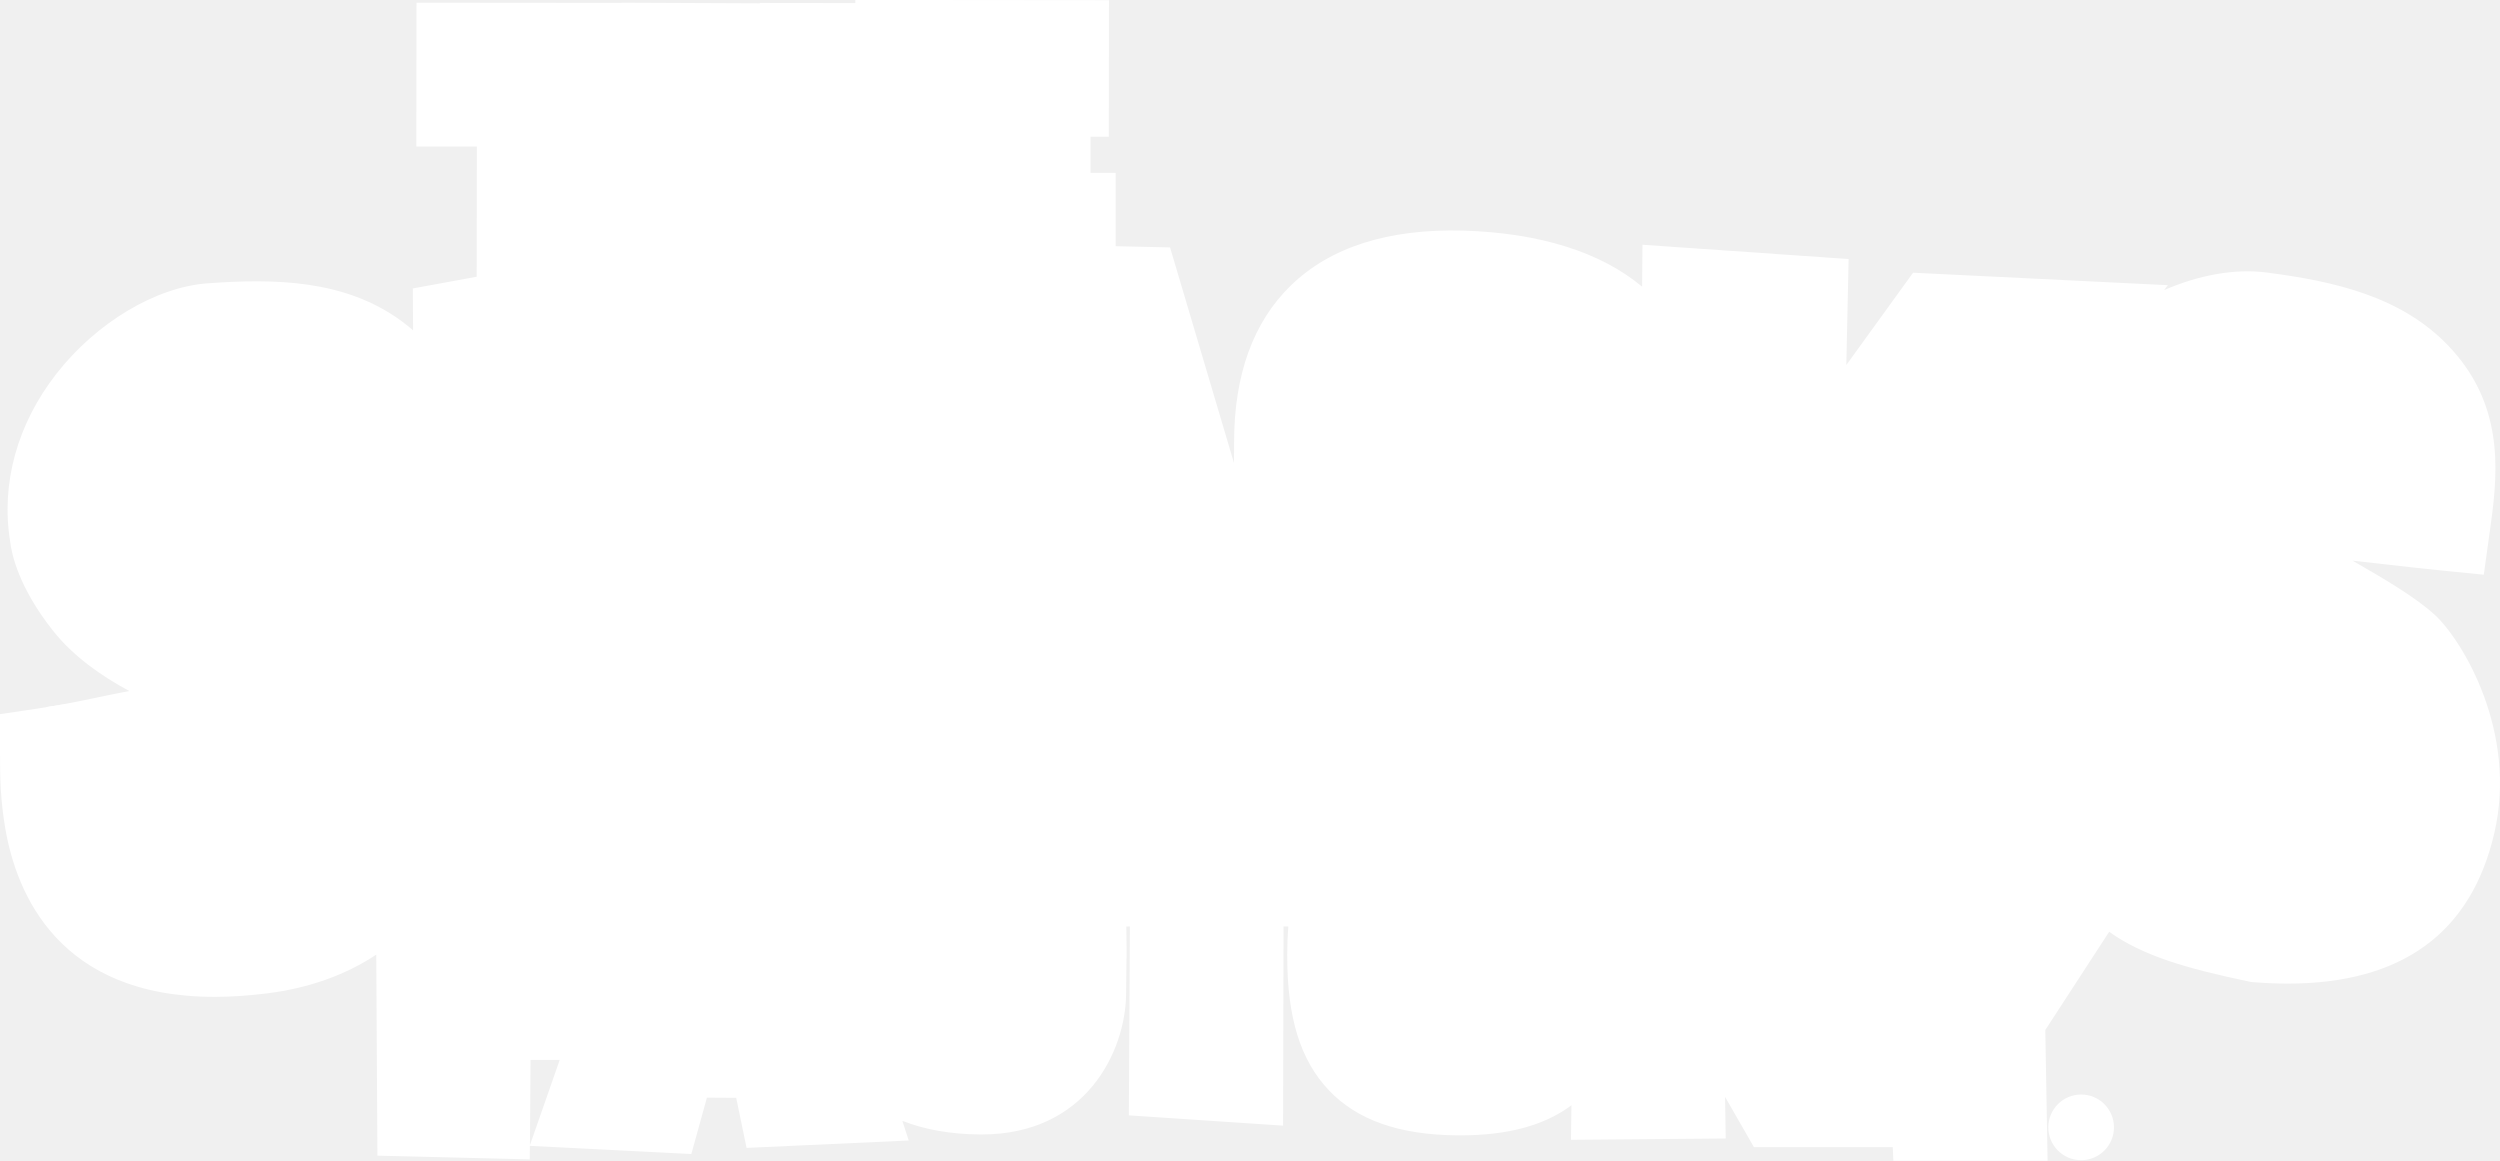
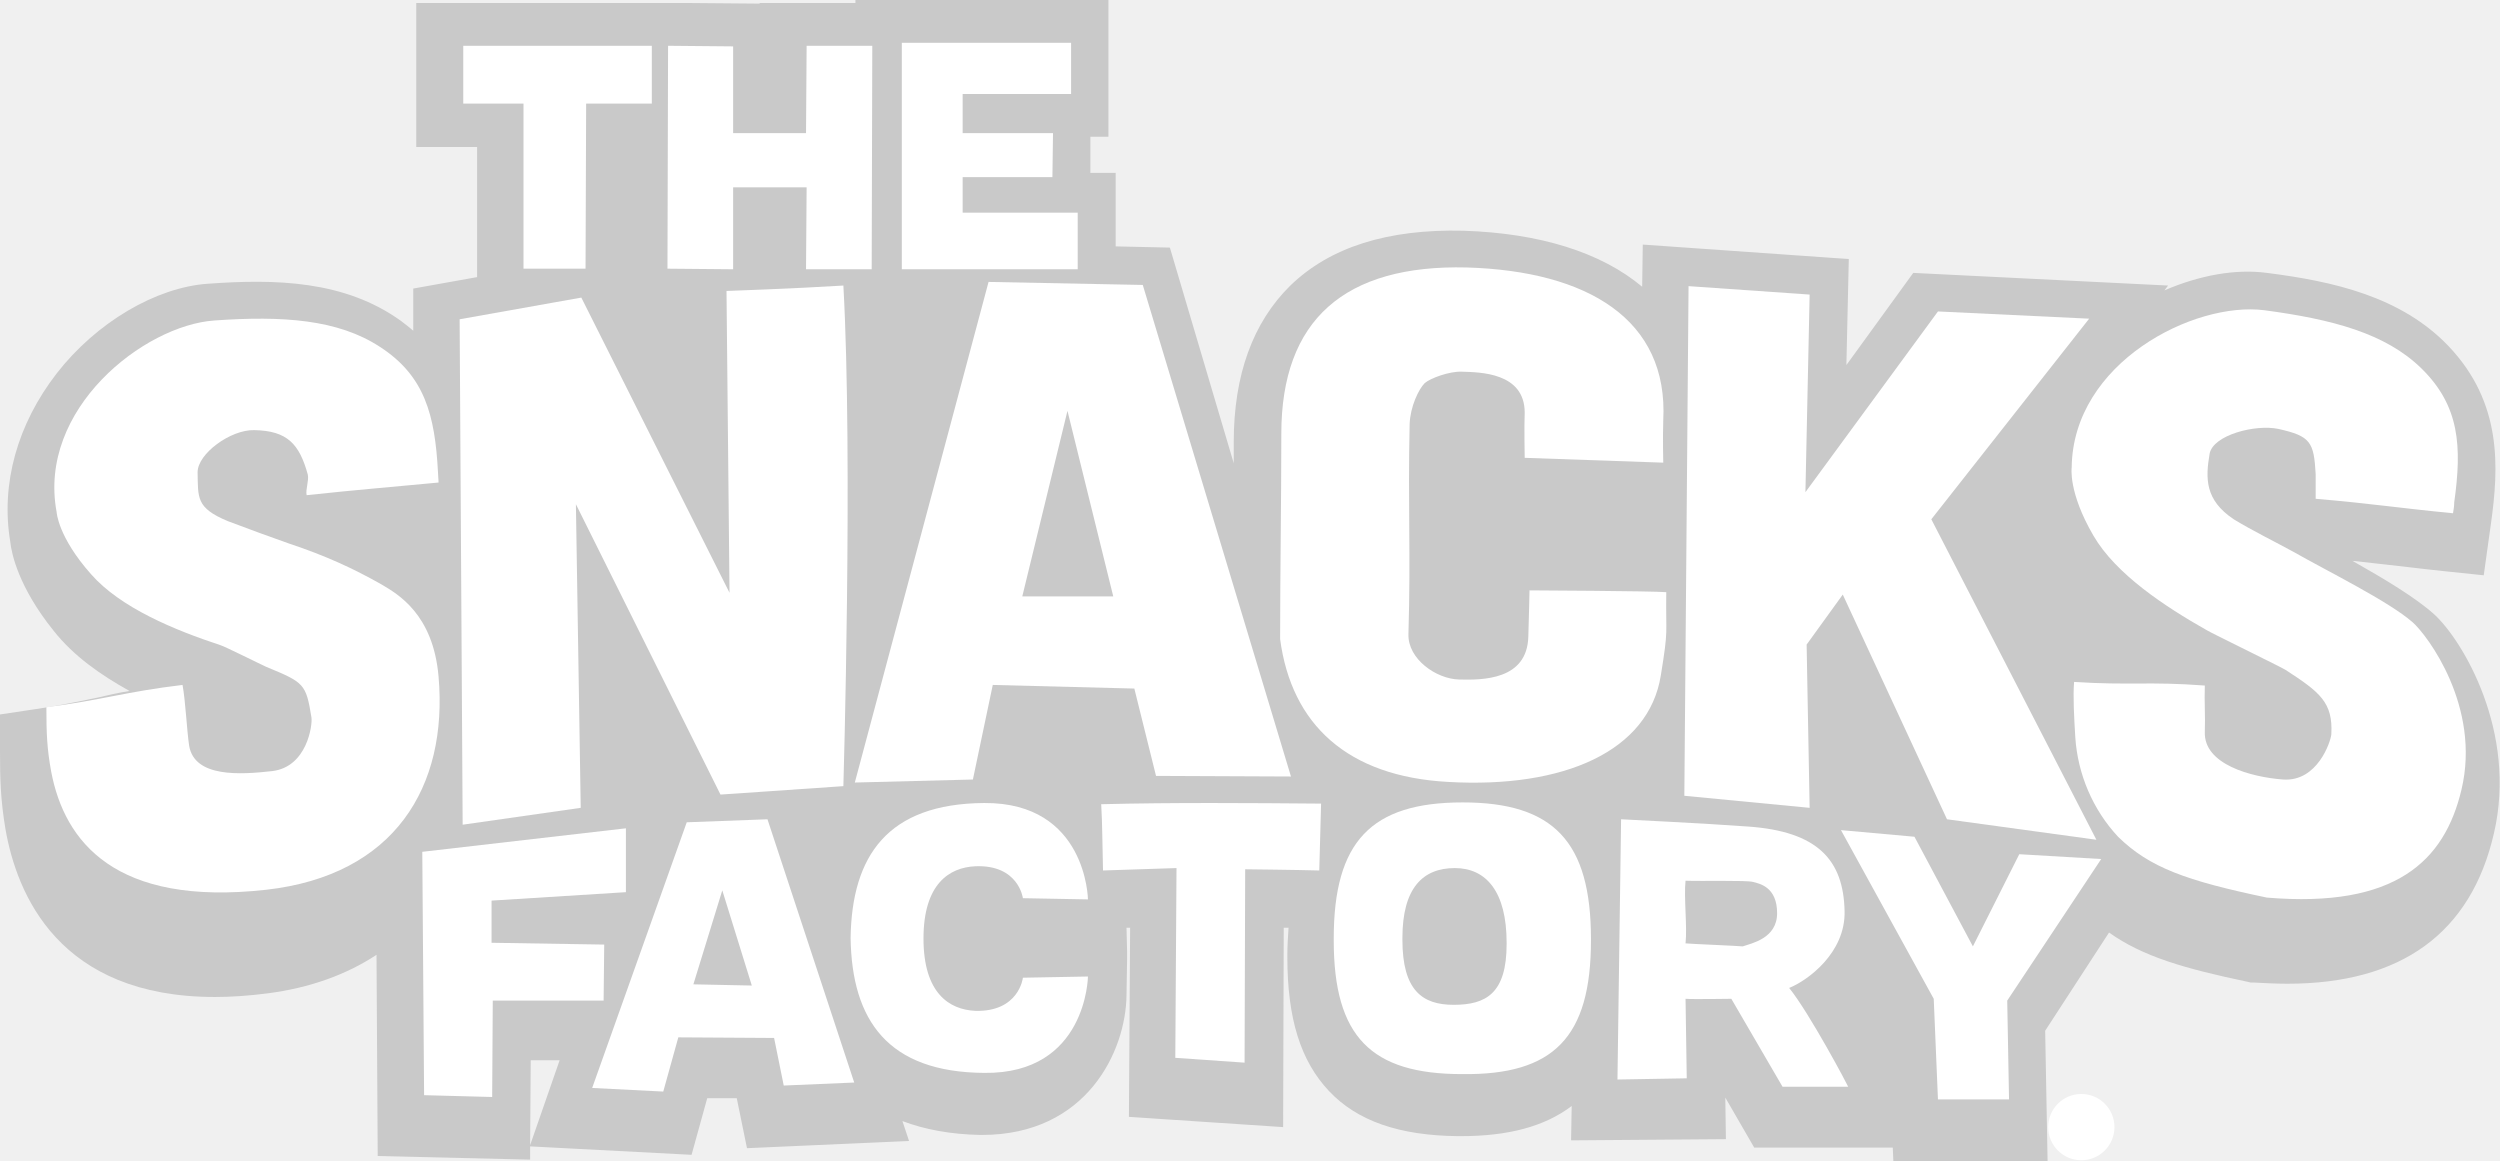
- <svg xmlns="http://www.w3.org/2000/svg" id="Capa_1" data-name="Capa 1" viewBox="0 0 415 192.7">
-   <defs>
-     <style>
-       .cls-1 {
-         fill: #fff;
-       }
-     </style>
-   </defs>
+ <svg xmlns="http://www.w3.org/2000/svg" version="1.1" id="Capa_1" x="0px" y="0px" viewBox="0 0 415 192.7" style="enable-background:new 0 0 415 192.7;" xml:space="preserve">
+   <style type="text/css">
+ 	.st0{fill:#FFFFFF;}
+ 	.st1{fill:#C9C9C9;}
+ </style>
  <g>
-     <circle class="cls-1" cx="345.47" cy="187.14" r="5.45" />
-     <path class="cls-1" d="m344.79,190.61h-1.63s0-6.94,0-6.94h2.38c1.33,0,2,.54,2,1.92,0,.74-.18,1.27-.86,1.58v.02c.45.1.78.42.8.9.05.56.06,1.75.15,2.19.04.09.08.18.16.24v.09s-1.78,0-1.78,0c-.05-.13-.08-.26-.09-.4-.03-.61,0-1.18-.04-1.61-.05-.43-.18-.7-.56-.73h-.54v2.74Zm0-3.99h.56c.47,0,.58-.44.58-.86,0-.82-.34-.86-1.14-.84v1.7Z" />
+     <circle class="st0" cx="345.5" cy="187.1" r="5.5" />
+     <path class="st0" d="M344.8,190.6h-1.6v-6.9h2.4c1.3,0,2,0.5,2,1.9c0,0.7-0.2,1.3-0.9,1.6v0c0.5,0.1,0.8,0.4,0.8,0.9   c0,0.6,0.1,1.8,0.1,2.2c0,0.1,0.1,0.2,0.2,0.2v0.1H346c0-0.1-0.1-0.3-0.1-0.4c0-0.6,0-1.2,0-1.6c0-0.4-0.2-0.7-0.6-0.7h-0.5   L344.8,190.6L344.8,190.6z M344.8,186.6h0.6c0.5,0,0.6-0.4,0.6-0.9c0-0.8-0.3-0.9-1.1-0.8L344.8,186.6L344.8,186.6z" />
  </g>
  <g>
-     <path class="cls-1" d="m404.09,102c-3.1-2.84-8.3-5.91-13.57-8.93,1.83.19,3.54.39,5.37.6,2.85.33,5.79.67,9.69,1.06l6.73.67,1.19-8.6c1.29-9.28,1.91-19.96-7.04-29.37-7.9-8.31-19.2-10.77-30.25-12.2-5.23-.67-11.24.43-16.97,2.93l.63-.82-42.3-2.07-11.08,15.32.38-17.59-34.22-2.37-.06,6.96c-6.84-5.73-17-8.93-29.67-9.31-12.46-.33-22.09,2.74-28.66,9.13-6.23,6.07-9.39,14.81-9.4,25.96,0,1.16-.01,2.32-.02,3.48l-10.61-35.78-9.03-.2v-12.17s-4.17,0-4.17,0v-6s3.03,0,3.03,0l.03-22.67-42.1-.04v.52s-15.87-.02-15.87-.02v.06s-11.57-.05-11.57-.05h0s-4.24-.02-4.24-.02l-7.17-.03v.03s-34-.03-34-.03l-.03,23.87h10.05s-.03,21.62-.03,21.62l-10.6,1.94.04,6.95c-.63-.54-1.29-1.08-2-1.59-9.37-6.83-20.98-7.02-32.12-6.21-8.59.63-18.43,6.51-25.06,14.98C2.85,70.38.12,80.28,1.69,89.92c.23,1.97,1.37,7.56,7.15,14.83,3.33,4.19,7.92,7.43,12.63,9.96-1.88.35-3.59.71-5.27,1.06-2.99.63-6.09,1.28-10.21,1.89l-5.99.89v6.06c0,4.66.06,8.08.88,12.93,1.87,10.89,8.94,27.94,34.75,27.94,2.69,0,5.59-.19,8.7-.58,6.99-.87,13.08-3.08,18.13-6.43l.19,33.37,25.29.62.02-2.25,26.8,1.36,2.59-9.36,4.86.03,1.72,8.31,26.92-1.23-1.06-3.26c3.7,1.45,7.99,2.22,12.85,2.26.1,0,.2,0,.31,0,17.39,0,23.87-13.86,23.98-23.23l.07-6.03h.02s0-.62,0-.62v-.62s0,0,0,0l-.05-4.01c.2,0,.39-.01.59-.02l-.17,31.36,25.6,1.71.08-33.07h.79c-.12,1.49-.18,3.03-.18,4.64v.32c0,10.19,2.19,17.25,6.9,22.22,4.7,4.97,11.69,7.42,21.36,7.5.16,0,.32,0,.49,0,7.86,0,13.92-1.64,18.43-4.99l-.08,5.73,25.69-.22-.11-6.91,4.79,8.34h23.05s.1,2.26.1,2.26h25.6s-.38-21.7-.38-21.7l10.6-16.3c5.58,3.96,12.61,6.03,23.13,8.24l.44.09.45.04c1.94.15,3.81.23,5.61.23,18.94,0,30.47-8.39,34.31-25,3.88-16.76-5.23-31.95-9.97-36.3ZM87.97,190.09l.1-14.14h4.84s-4.94,14.14-4.94,14.14Z" />
+     <path class="st1" d="M404.1,102c-3.1-2.8-8.3-5.9-13.6-8.9c1.8,0.2,3.5,0.4,5.4,0.6c2.9,0.3,5.8,0.7,9.7,1.1l6.7,0.7l1.2-8.6   c1.3-9.3,1.9-20-7-29.4c-7.9-8.3-19.2-10.8-30.2-12.2c-5.2-0.7-11.2,0.4-17,2.9l0.6-0.8l-42.3-2.1l-11.1,15.3l0.4-17.6l-34.2-2.4   l-0.1,7c-6.8-5.7-17-8.9-29.7-9.3c-12.5-0.3-22.1,2.7-28.7,9.1c-6.2,6.1-9.4,14.8-9.4,26c0,1.2,0,2.3,0,3.5l-10.6-35.8l-9-0.2V28.7   H181v-6h3l0-22.7L142,0v0.5l-15.9,0v0.1l-11.6-0.1l0,0l-4.2,0l-7.2,0v0l-34,0l0,23.9h10.1l0,21.6l-10.6,1.9l0,7   c-0.6-0.5-1.3-1.1-2-1.6c-9.4-6.8-21-7-32.1-6.2C25.9,47.7,16,53.5,9.4,62c-6.5,8.4-9.3,18.3-7.7,27.9c0.2,2,1.4,7.6,7.2,14.8   c3.3,4.2,7.9,7.4,12.6,10c-1.9,0.3-3.6,0.7-5.3,1.1c-3,0.6-6.1,1.3-10.2,1.9l-6,0.9v6.1c0,4.7,0.1,8.1,0.9,12.9   c1.9,10.9,8.9,27.9,34.8,27.9c2.7,0,5.6-0.2,8.7-0.6c7-0.9,13.1-3.1,18.1-6.4l0.2,33.4l25.3,0.6l0-2.2l26.8,1.4l2.6-9.4l4.9,0   l1.7,8.3l26.9-1.2l-1.1-3.3c3.7,1.4,8,2.2,12.9,2.3c0.1,0,0.2,0,0.3,0c17.4,0,23.9-13.9,24-23.2l0.1-6h0v-0.6v-0.6l0,0l-0.1-4   c0.2,0,0.4,0,0.6,0l-0.2,31.4l25.6,1.7l0.1-33.1h0.8c-0.1,1.5-0.2,3-0.2,4.6v0.3c0,10.2,2.2,17.2,6.9,22.2c4.7,5,11.7,7.4,21.4,7.5   c0.2,0,0.3,0,0.5,0c7.9,0,13.9-1.6,18.4-5l-0.1,5.7l25.7-0.2l-0.1-6.9l4.8,8.3h23l0.1,2.3h25.6l-0.4-21.7l10.6-16.3   c5.6,4,12.6,6,23.1,8.2l0.4,0.1l0.5,0c1.9,0.1,3.8,0.2,5.6,0.2c18.9,0,30.5-8.4,34.3-25C417.9,121.5,408.8,106.3,404.1,102   L404.1,102z M88,190.1l0.1-14.1h4.8L88,190.1z" />
    <g>
      <g>
-         <path class="cls-1" d="m44.17,147.67c21.29-2.41,30.2-17.12,28.64-35.42-.89-10.44-6.75-13.69-9.5-15.26-4.61-2.62-9.13-4.65-15.41-6.77-3.12-1.06-6.74-2.41-10.12-3.66-5.34-2.16-4.87-3.86-4.96-8.1-.03-3.1,5.51-7.06,9.4-7.01,5.53.08,7.55,2.26,8.87,7.39.2.97-.36,2.46-.16,3.42,9.39-1.03,12.48-1.2,21.89-2.08-.03-.6-.07-1.2-.1-1.8-.54-9.36-2.25-15.88-9.56-20.72-7.01-4.64-16.23-5.18-27.48-4.44-11.75.78-29.52,14.72-26.31,31.76,0,0,.23,4.13,5.68,10.35,4.89,5.58,13.91,9.26,21.48,11.75.7.25,6.93,3.3,7.63,3.58,6.3,2.57,6.63,2.8,7.47,8.41.18,1.16-.69,8.23-6.45,8.88-5.33.61-12.91,1.14-13.79-4.21-.44-2.71-.65-7.39-1.1-10.09-9.29,1.1-13.29,2.46-22.57,3.71,0,4.28.08,6.91.78,10.66,2.21,11.65,10.65,22.51,35.65,19.62Z" />
-         <path class="cls-1" d="m376.31,148.99c21.36,1.76,29.5-6.07,32.31-17.9,3.27-13.8-5.72-25.74-8.12-27.81-4.01-3.47-14-8.37-19.75-11.68-2.86-1.64-6.79-3.53-9.87-5.41-4.83-3.15-4.73-6.78-4.01-10.95.57-3.05,7.57-4.95,11.38-4.14,5.41,1.15,5.89,2.18,6.19,7.47,0,.99-.05,3.1-.04,4.09,9.41.81,13.45,1.48,22.84,2.44.08-.6.16-1.19.25-1.79,1.28-9.29.87-16.01-5.37-22.18-5.98-5.91-14.92-8.23-26.1-9.68-11.68-1.51-31.81,8.72-31.96,26.06,0,0-.57,4.09,3.57,11.26,3.71,6.42,11.85,11.78,18.8,15.69.64.38,12.52,6.21,13.15,6.62,5.69,3.74,7.94,5.37,7.58,10.68-.08,1.17-2.28,7.94-8.05,7.46-5.34-.44-13.18-2.52-13-7.94.09-2.74-.07-4.96.02-7.7-9.33-.72-12.35,0-21.68-.58-.23,2.44-.02,5.94.21,9.24.42,6.13,2.85,12,7.07,16.47,5.04,5.33,11.13,7.5,24.57,10.27Z" />
-         <path class="cls-1" d="m139.99,130.47s1.62-54.45,0-83.13c-7.93.45-19.38.93-19.38.93l.47,50.08-24.6-48.99-20.16,3.62.47,83.95,19.62-2.8-.78-50.36,23.97,48.18,20.39-1.48Z" />
-         <path class="cls-1" d="m164.11,46.79l-22.18,83.06,19.62-.47,3.27-15.65,23.47.58,3.62,14.48,22.42.12-24.64-81.57-25.58-.55Zm20.67,52.23h-15.06s7.47-30.77,7.47-30.77l7.59,30.77Z" />
-         <path class="cls-1" d="m276.56,98.32c-2.41-.22-22.73-.27-22.73-.27,0,0-.09,4.66-.19,7.74-.24,7.19-7.62,7.23-11.52,7.12-3.79-.1-8.54-3.44-8.45-7.47.35-13.62-.12-21.25.23-34.87.07-2.9,1.47-5.84,2.53-6.77.91-.8,4.05-1.97,6.23-1.87,2.94.08,10.35.12,10.43,6.85-.08,2.35,0,7.47,0,7.47l23,.82s-.15-4.1,0-7.01c.93-16.75-12.6-24.79-32.63-25.37-20.29-.53-30.84,8.71-30.84,27.59-.03,11.31-.16,22.78-.19,34.09,1.91,14.24,11.21,22.81,27.94,23.74,19.16,1.07,33.28-5.08,35.3-17.71,1.32-8.29.82-6.66.9-14.09Z" />
-         <polygon class="cls-1" points="299.94 107.02 305.92 98.67 323.2 135.97 348.01 139.36 320.58 86.19 346.79 52.94 321.74 51.73 299.7 81.67 300.42 48.86 280.33 47.5 279.59 132.06 300.44 134.05 299.94 107.02" />
+         <path class="st0" d="M44.2,147.7c21.3-2.4,30.2-17.1,28.6-35.4c-0.9-10.4-6.8-13.7-9.5-15.3c-4.6-2.6-9.1-4.7-15.4-6.8     c-3.1-1.1-6.7-2.4-10.1-3.7c-5.3-2.2-4.9-3.9-5-8.1c0-3.1,5.5-7.1,9.4-7c5.5,0.1,7.5,2.3,8.9,7.4c0.2,1-0.4,2.5-0.2,3.4     c9.4-1,12.5-1.2,21.9-2.1c0-0.6-0.1-1.2-0.1-1.8c-0.5-9.4-2.2-15.9-9.6-20.7c-7-4.6-16.2-5.2-27.5-4.4C23.9,54,6.2,67.9,9.4,85     c0,0,0.2,4.1,5.7,10.3c4.9,5.6,13.9,9.3,21.5,11.8c0.7,0.2,6.9,3.3,7.6,3.6c6.3,2.6,6.6,2.8,7.5,8.4c0.2,1.2-0.7,8.2-6.5,8.9     c-5.3,0.6-12.9,1.1-13.8-4.2c-0.4-2.7-0.6-7.4-1.1-10.1c-9.3,1.1-13.3,2.5-22.6,3.7c0,4.3,0.1,6.9,0.8,10.7     C10.7,139.7,19.1,150.5,44.2,147.7L44.2,147.7z" />
+         <path class="st0" d="M376.3,149c21.4,1.8,29.5-6.1,32.3-17.9c3.3-13.8-5.7-25.7-8.1-27.8c-4-3.5-14-8.4-19.8-11.7     c-2.9-1.6-6.8-3.5-9.9-5.4c-4.8-3.2-4.7-6.8-4-10.9c0.6-3.1,7.6-4.9,11.4-4.1c5.4,1.2,5.9,2.2,6.2,7.5c0,1,0,3.1,0,4.1     c9.4,0.8,13.5,1.5,22.8,2.4c0.1-0.6,0.2-1.2,0.2-1.8c1.3-9.3,0.9-16-5.4-22.2c-6-5.9-14.9-8.2-26.1-9.7     c-11.7-1.5-31.8,8.7-32,26.1c0,0-0.6,4.1,3.6,11.3c3.7,6.4,11.9,11.8,18.8,15.7c0.6,0.4,12.5,6.2,13.1,6.6     c5.7,3.7,7.9,5.4,7.6,10.7c-0.1,1.2-2.3,7.9-8,7.5c-5.3-0.4-13.2-2.5-13-7.9c0.1-2.7-0.1-5,0-7.7c-9.3-0.7-12.4,0-21.7-0.6     c-0.2,2.4,0,5.9,0.2,9.2c0.4,6.1,2.9,12,7.1,16.5C356.8,144,362.9,146.2,376.3,149L376.3,149z" />
+         <path class="st0" d="M140,130.5c0,0,1.6-54.4,0-83.1c-7.9,0.5-19.4,0.9-19.4,0.9l0.5,50.1l-24.6-49L76.3,53l0.5,83.9l19.6-2.8     l-0.8-50.4l24,48.2L140,130.5L140,130.5z" />
+         <path class="st0" d="M164.1,46.8l-22.2,83.1l19.6-0.5l3.3-15.7l23.5,0.6l3.6,14.5l22.4,0.1l-24.6-81.6L164.1,46.8L164.1,46.8z      M184.8,99h-15.1l7.5-30.8L184.8,99z" />
+         <path class="st0" d="M276.6,98.3c-2.4-0.2-22.7-0.3-22.7-0.3s-0.1,4.7-0.2,7.7c-0.2,7.2-7.6,7.2-11.5,7.1     c-3.8-0.1-8.5-3.4-8.4-7.5c0.4-13.6-0.1-21.2,0.2-34.9c0.1-2.9,1.5-5.8,2.5-6.8c0.9-0.8,4.1-2,6.2-1.9c2.9,0.1,10.4,0.1,10.4,6.8     c-0.1,2.3,0,7.5,0,7.5l23,0.8c0,0-0.1-4.1,0-7c0.9-16.8-12.6-24.8-32.6-25.4c-20.3-0.5-30.8,8.7-30.8,27.6     c0,11.3-0.2,22.8-0.2,34.1c1.9,14.2,11.2,22.8,27.9,23.7c19.2,1.1,33.3-5.1,35.3-17.7C277,104.1,276.5,105.7,276.6,98.3     L276.6,98.3z" />
+         <polygon class="st0" points="299.9,107 305.9,98.7 323.2,136 348,139.4 320.6,86.2 346.8,52.9 321.7,51.7 299.7,81.7 300.4,48.9      280.3,47.5 279.6,132.1 300.4,134.1    " />
      </g>
      <g>
-         <polygon class="cls-1" points="86.88 44.61 97.24 44.62 97.27 17.23 108.24 17.24 108.25 7.6 76.88 7.57 76.87 17.21 86.92 17.22 86.88 44.61" />
-         <polygon class="cls-1" points="121.72 31.11 133.87 31.08 133.81 44.65 144.72 44.66 144.77 7.63 133.86 7.62 133.84 22.09 121.69 22.12 121.71 7.65 110.87 7.6 110.83 44.63 121.66 44.68 121.72 31.11" />
-         <polygon class="cls-1" points="178.92 35.3 159.76 35.3 159.77 29.42 174.74 29.43 174.75 22.12 159.78 22.1 159.79 15.6 177.78 15.62 177.79 7.14 149.73 7.12 149.69 44.66 178.91 44.68 178.92 35.3" />
+         <polygon class="st0" points="86.9,44.6 97.2,44.6 97.3,17.2 108.2,17.2 108.2,7.6 76.9,7.6 76.9,17.2 86.9,17.2    " />
+         <polygon class="st0" points="121.7,31.1 133.9,31.1 133.8,44.7 144.7,44.7 144.8,7.6 133.9,7.6 133.8,22.1 121.7,22.1 121.7,7.7      110.9,7.6 110.8,44.6 121.7,44.7    " />
+         <polygon class="st0" points="178.9,35.3 159.8,35.3 159.8,29.4 174.7,29.4 174.8,22.1 159.8,22.1 159.8,15.6 177.8,15.6      177.8,7.1 149.7,7.1 149.7,44.7 178.9,44.7    " />
      </g>
      <g>
-         <polygon class="cls-1" points="100.26 156.76 81.6 156.52 81.59 149.52 103.86 148.08 103.86 137.53 70.13 141.43 70.37 181.84 81.7 182.12 81.81 166.08 100.18 166.06 100.26 156.76" />
-         <path class="cls-1" d="m114.04,136.48l-15.68,44.06,11.85.59,2.53-8.96,15.92.11,1.65,7.86,11.73-.53-14.45-43.73-13.56.59Zm10.77,27.17l-9.65-.19,4.83-15.65,4.83,15.84Z" />
-         <path class="cls-1" d="m183.11,144.47c3.32-.07,12.23-.36,12.23-.36l-.18,31.47,11.54.76.08-32.08s8.91.11,12.33.16c.06-3.35.19-7.75.26-11.11-11.93-.15-24.6-.18-36.52.07.11,3.35.15,7.75.26,11.11Z" />
-         <path class="cls-1" d="m297.03,164.02c2.98-1.2,9.39-5.8,9.22-12.84-.19-8.35-4.38-13.21-16.11-14.04-6.73-.47-20.96-1.23-20.96-1.23l-.58,43.16,11.44-.1s-.12-7.06-.24-13.24c.98.06,7.59.01,7.59.01l8.52,14.57h10.86s-6.38-12.07-9.75-16.29Zm-17.2-17.84c2.64.15,10.13-.1,11.25.19,1.17.31,4.02.88,4.01,5.16-.01,4.22-4.32,5.04-5.72,5.51-1.05-.07-8.49-.44-9.55-.51.29-2.77-.28-7.59.01-10.35Z" />
-         <polygon class="cls-1" points="335.21 141.83 327.54 157.12 317.83 138.88 305.63 137.79 320.97 165.83 321.73 182.52 333.46 182.52 333.17 166.12 348.76 142.59 335.21 141.83" />
-         <path class="cls-1" d="m221.41,156.1v-.31c0-16.14,6.23-22.6,21.36-22.61,15.07,0,21.3,6.47,21.3,22.73v.25c0,16.14-6.17,22.35-21.36,22.23-15.13-.13-21.3-6.34-21.3-22.29Zm28.71.59v-.25c0-8.54-3.4-12.39-8.55-12.39-5.28,0-8.7,3.29-8.7,11.58v.31c0,8.35,3.28,10.77,8.49,10.83,5.34.06,8.76-1.92,8.76-10.09Z" />
-         <path class="cls-1" d="m161.88,167.76c-4.31-.16-8.55-2.9-8.58-11.97.03-9.07,4.27-11.81,8.58-11.97,7.21-.27,7.94,5.29,7.94,5.29l10.82.23s-.19-16.15-17.2-16c-16.06.15-21.98,8.76-22.23,22.44.25,13.67,6.17,22.29,22.23,22.44,17.01.16,17.2-16,17.2-16l-10.82.23s-.73,5.56-7.94,5.29Z" />
+         <polygon class="st0" points="100.3,156.8 81.6,156.5 81.6,149.5 103.9,148.1 103.9,137.5 70.1,141.4 70.4,181.8 81.7,182.1      81.8,166.1 100.2,166.1    " />
+         <path class="st0" d="M114,136.5l-15.7,44.1l11.8,0.6l2.5-9l15.9,0.1l1.6,7.9l11.7-0.5l-14.4-43.7L114,136.5L114,136.5z      M124.8,163.6l-9.7-0.2l4.8-15.6L124.8,163.6L124.8,163.6z" />
+         <path class="st0" d="M183.1,144.5c3.3-0.1,12.2-0.4,12.2-0.4l-0.2,31.5l11.5,0.8l0.1-32.1c0,0,8.9,0.1,12.3,0.2     c0.1-3.4,0.2-7.8,0.3-11.1c-11.9-0.1-24.6-0.2-36.5,0.1C183,136.7,183,141.1,183.1,144.5L183.1,144.5z" />
+         <path class="st0" d="M297,164c3-1.2,9.4-5.8,9.2-12.8c-0.2-8.4-4.4-13.2-16.1-14c-6.7-0.5-21-1.2-21-1.2l-0.6,43.2L280,179     c0,0-0.1-7.1-0.2-13.2c1,0.1,7.6,0,7.6,0l8.5,14.6h10.9C306.8,180.3,300.4,168.2,297,164L297,164z M279.8,146.2     c2.6,0.1,10.1-0.1,11.2,0.2c1.2,0.3,4,0.9,4,5.2c0,4.2-4.3,5-5.7,5.5c-1-0.1-8.5-0.4-9.5-0.5     C280.1,153.8,279.5,148.9,279.8,146.2L279.8,146.2z" />
+         <polygon class="st0" points="335.2,141.8 327.5,157.1 317.8,138.9 305.6,137.8 321,165.8 321.7,182.5 333.5,182.5 333.2,166.1      348.8,142.6    " />
+         <path class="st0" d="M221.4,156.1v-0.3c0-16.1,6.2-22.6,21.4-22.6c15.1,0,21.3,6.5,21.3,22.7v0.2c0,16.1-6.2,22.4-21.4,22.2     C227.6,178.3,221.4,172.1,221.4,156.1z M250.1,156.7v-0.2c0-8.5-3.4-12.4-8.6-12.4c-5.3,0-8.7,3.3-8.7,11.6v0.3     c0,8.4,3.3,10.8,8.5,10.8C246.7,166.8,250.1,164.9,250.1,156.7L250.1,156.7z" />
+         <path class="st0" d="M161.9,167.8c-4.3-0.2-8.6-2.9-8.6-12c0-9.1,4.3-11.8,8.6-12c7.2-0.3,7.9,5.3,7.9,5.3l10.8,0.2     c0,0-0.2-16.1-17.2-16c-16.1,0.1-22,8.8-22.2,22.4c0.2,13.7,6.2,22.3,22.2,22.4c17,0.2,17.2-16,17.2-16l-10.8,0.2     C169.8,162.4,169.1,168,161.9,167.8L161.9,167.8z" />
      </g>
    </g>
  </g>
</svg>
